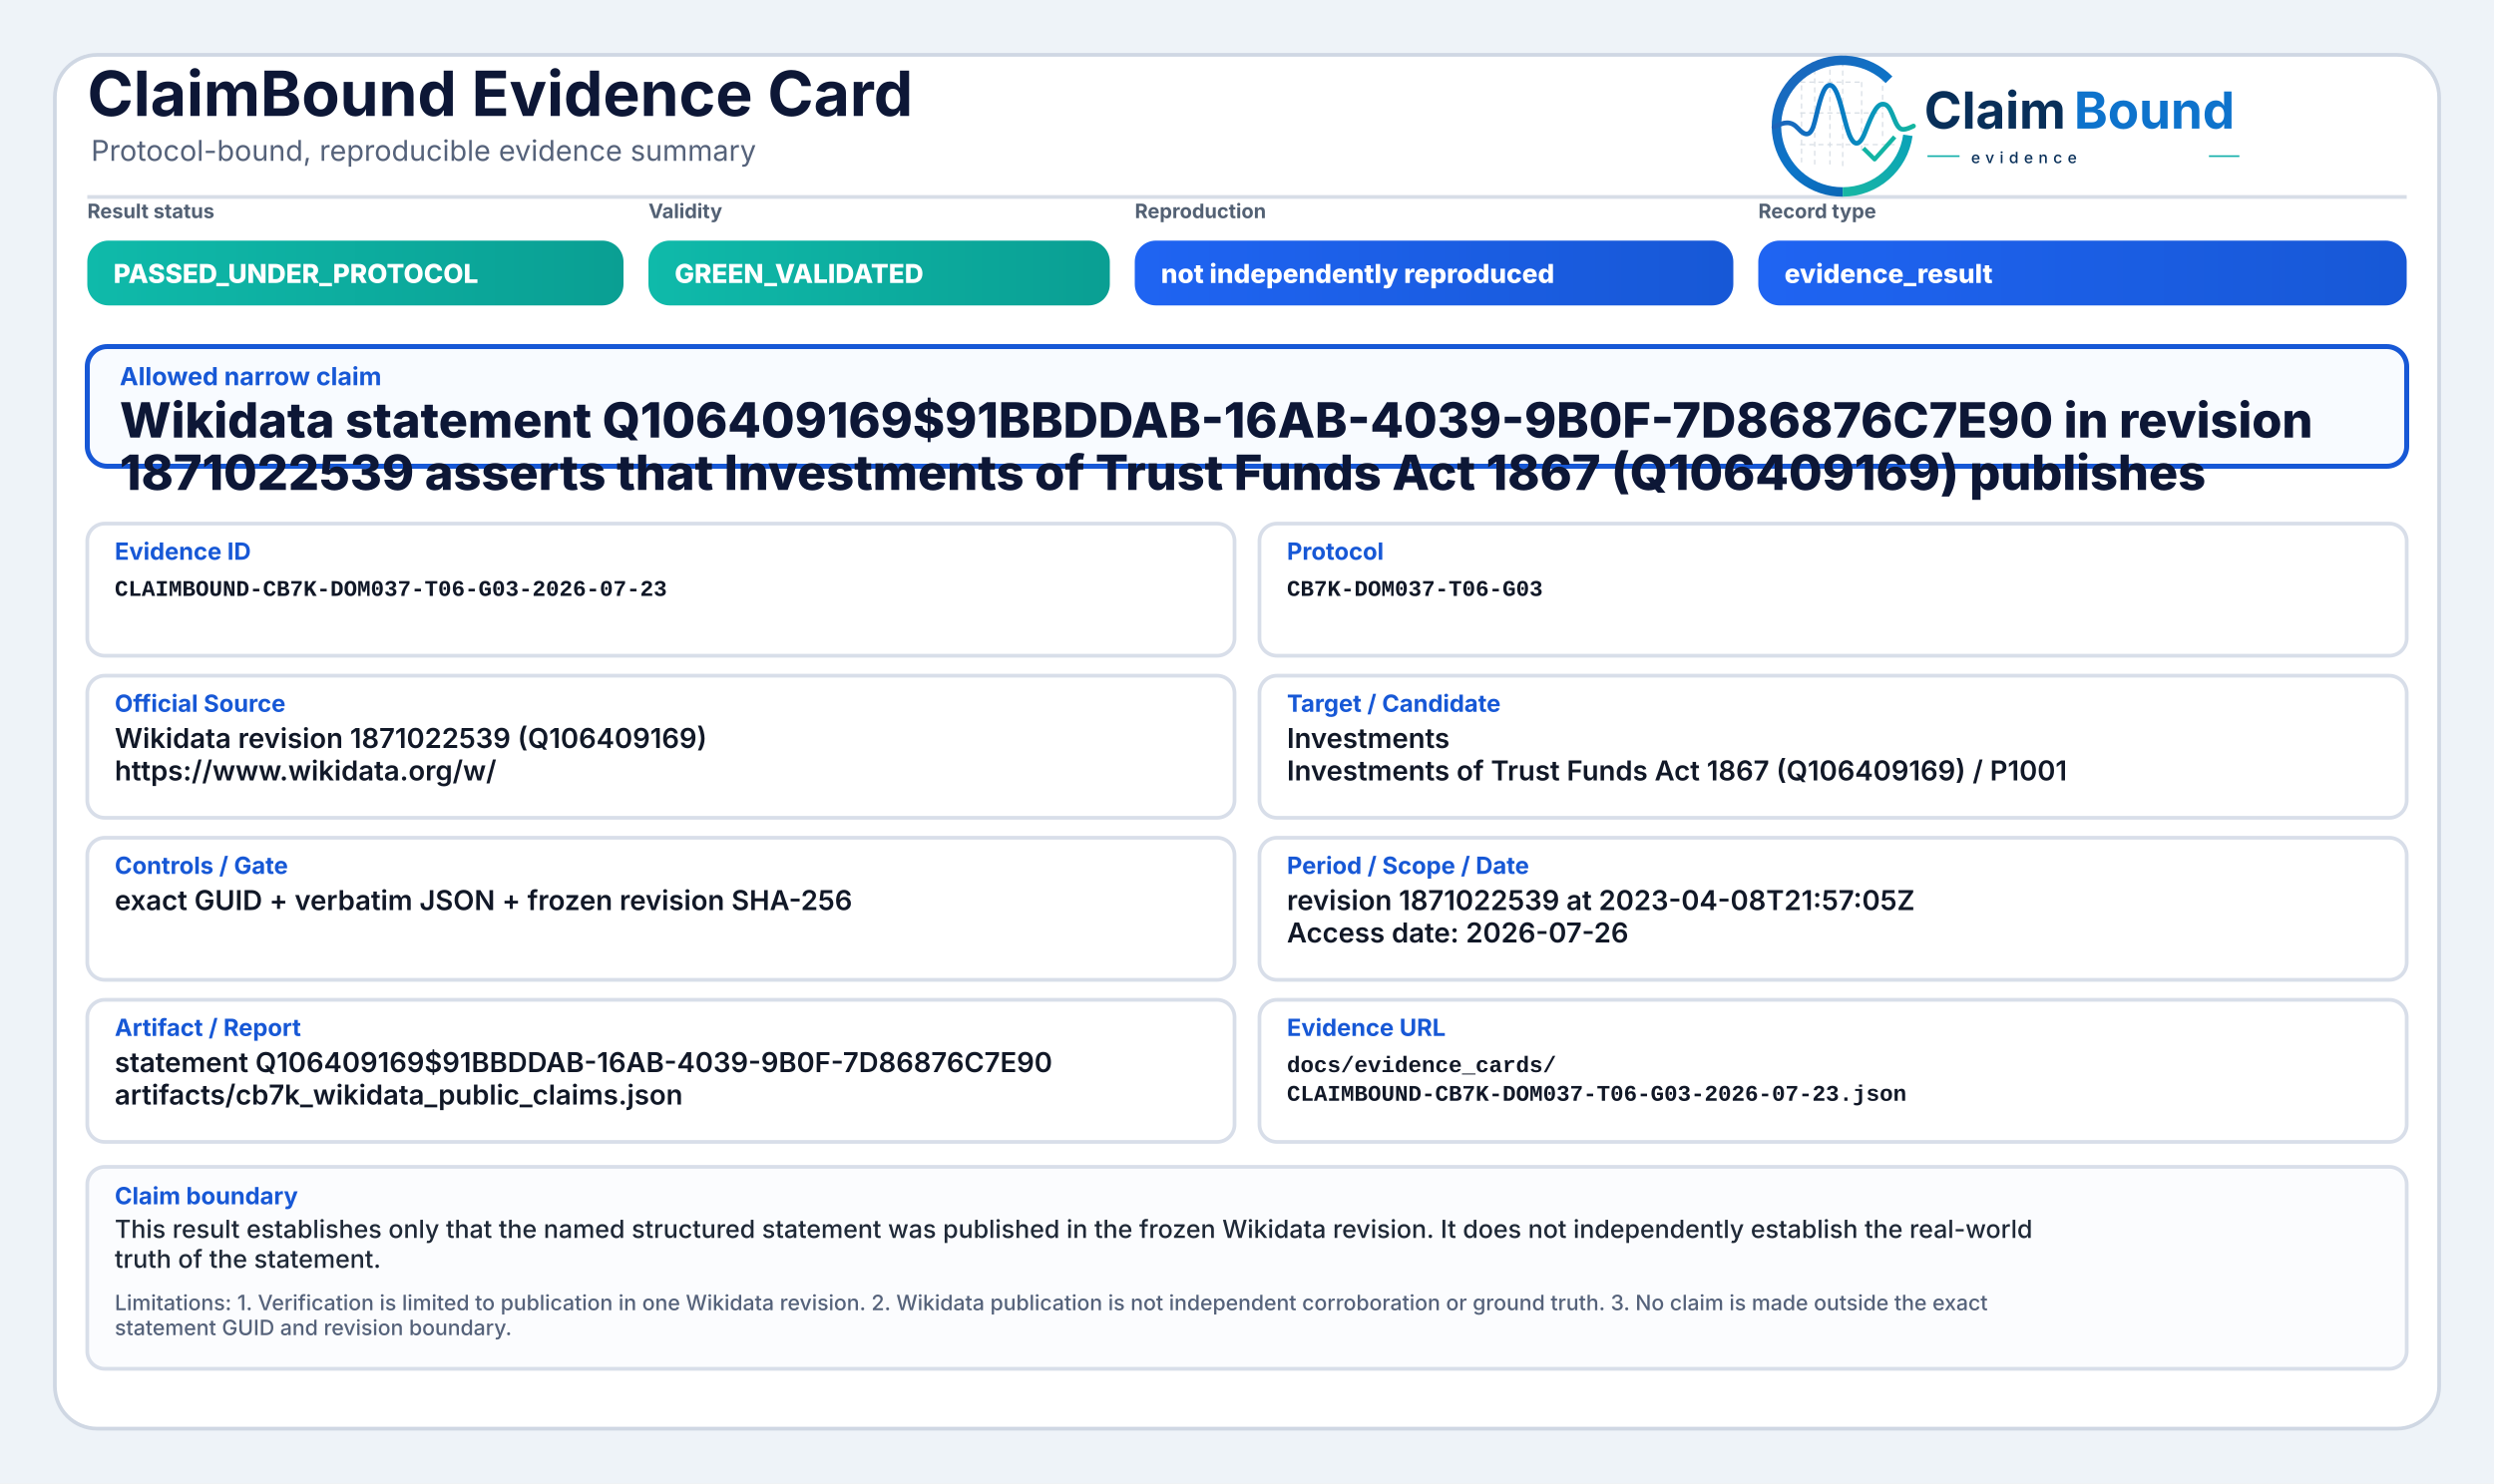
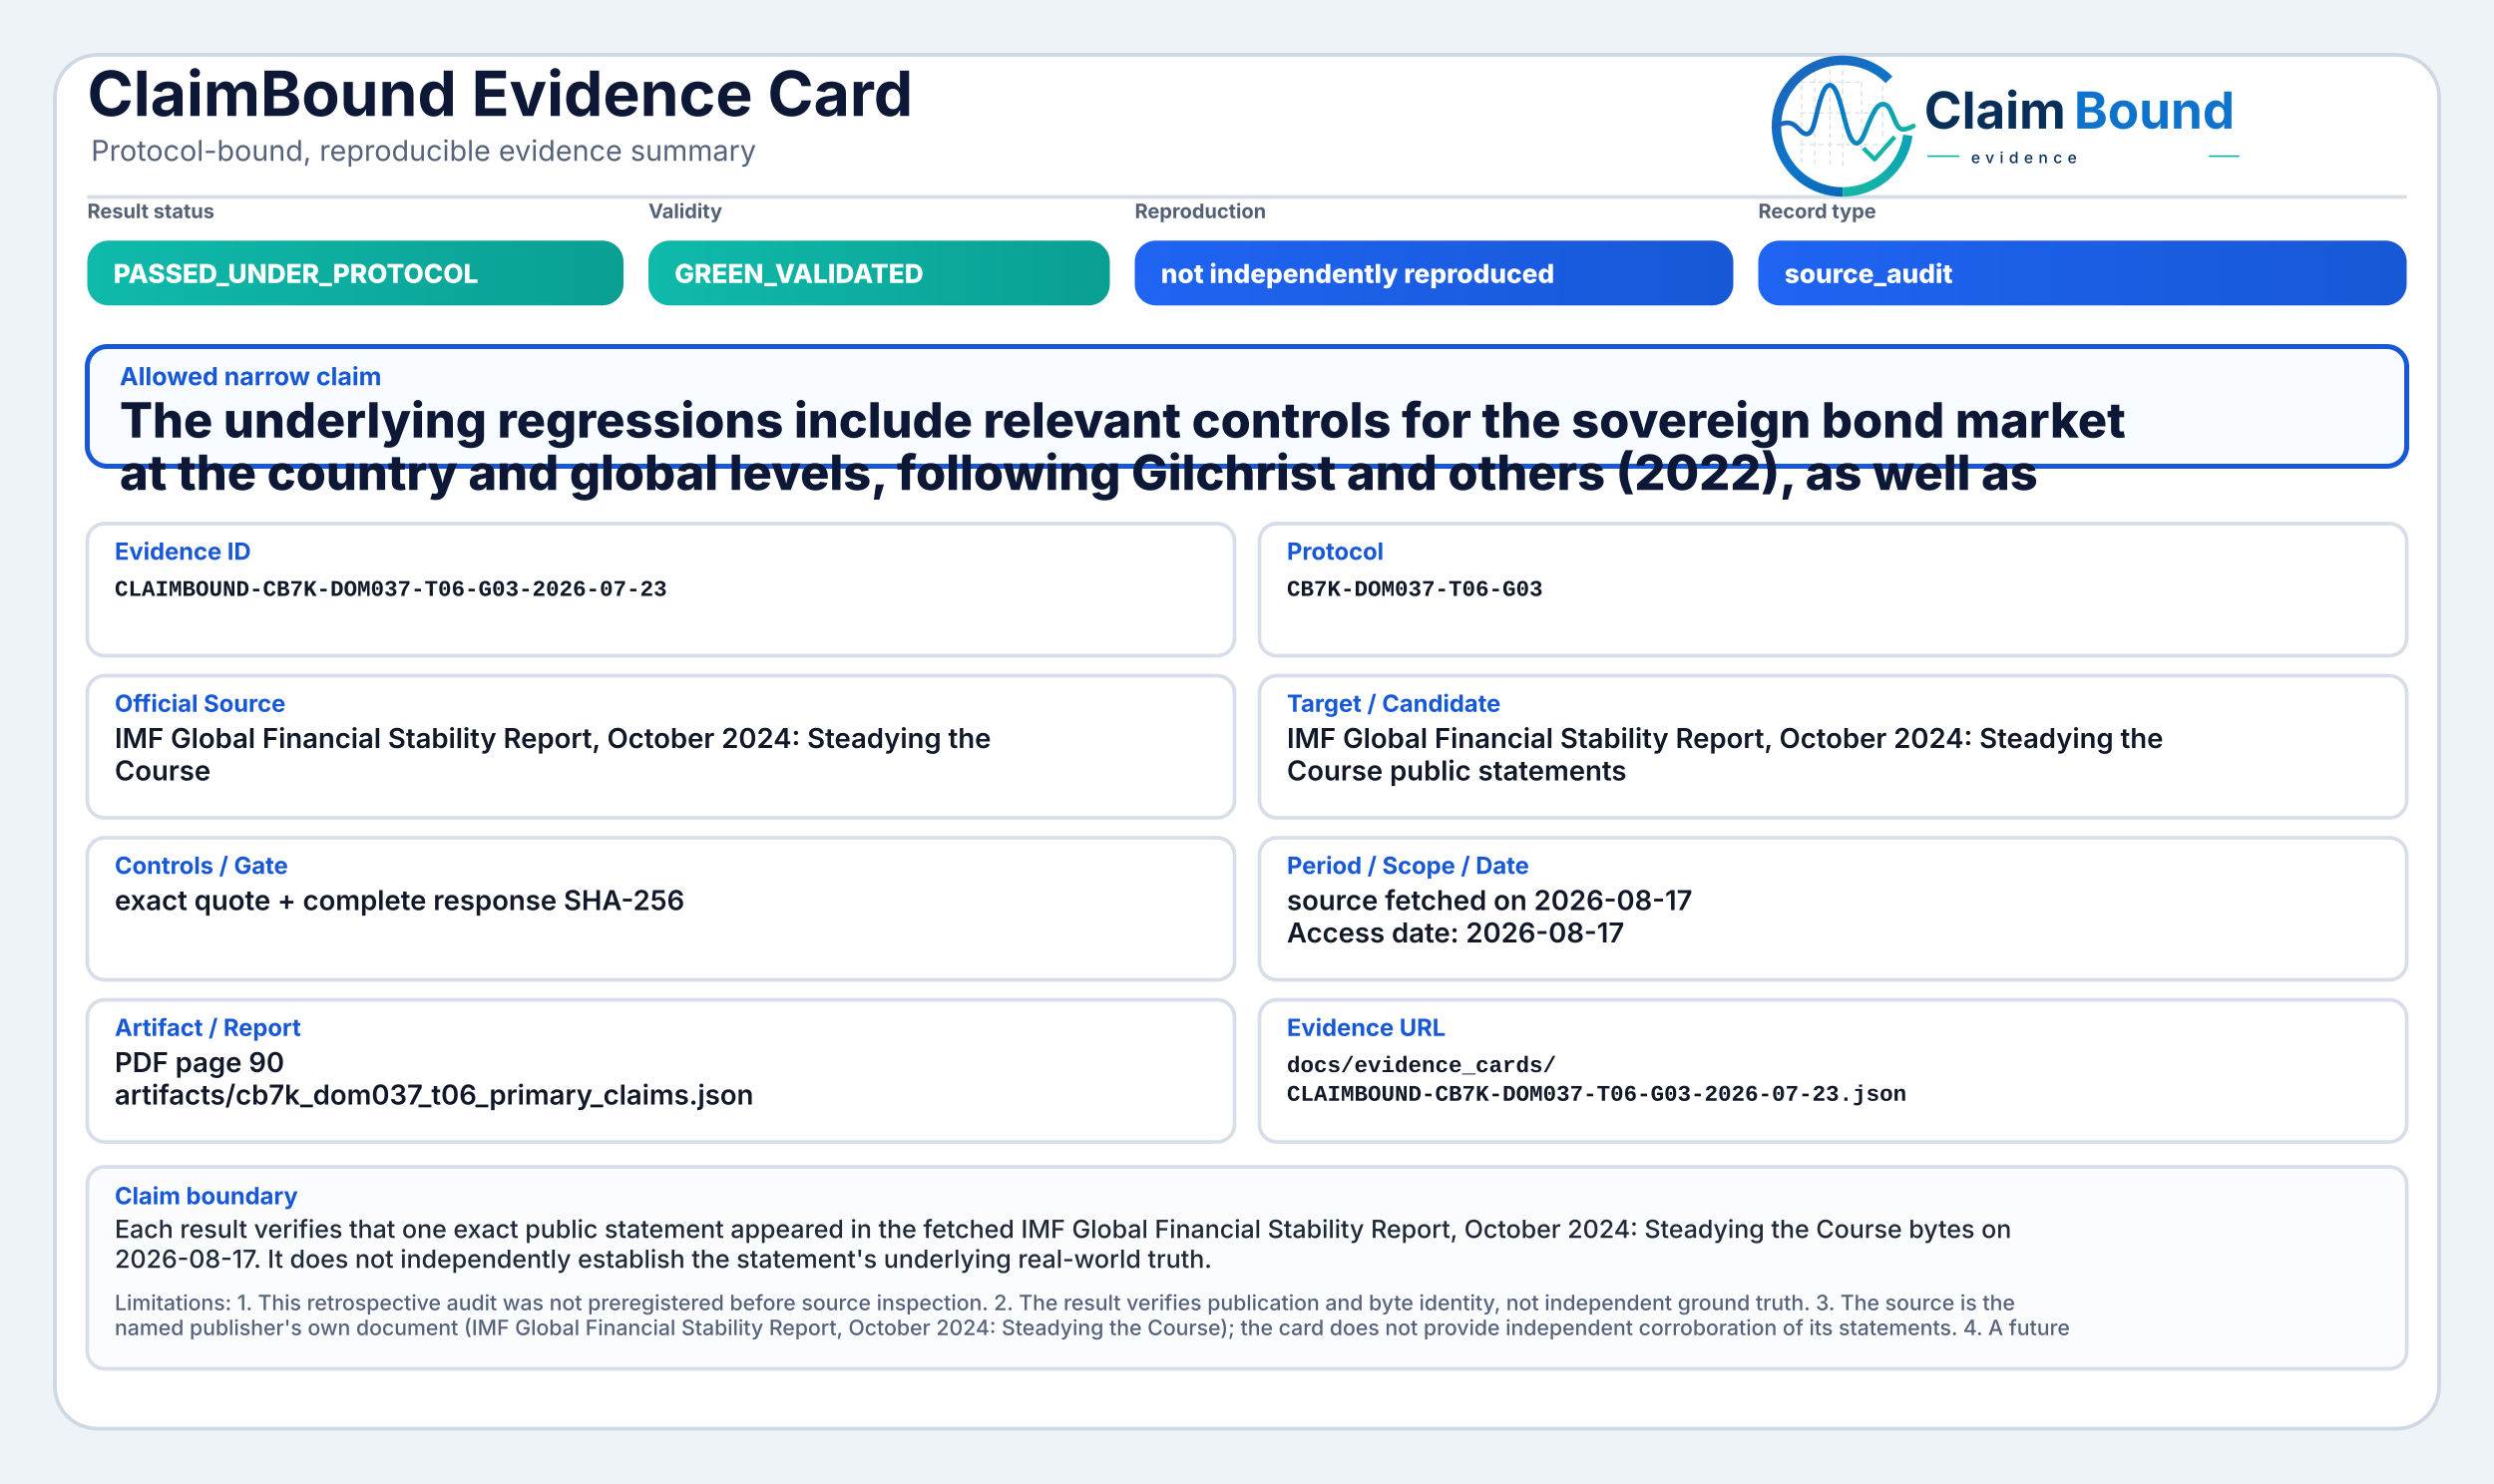
<svg xmlns="http://www.w3.org/2000/svg" width="2000" height="1190" viewBox="0 0 2000 1190" role="img" aria-label="ClaimBound Evidence Card">
  <defs>
    <linearGradient id="greenGrad" x1="0" y1="0" x2="1" y2="0">
      <stop offset="0%" stop-color="#0fbaaa" />
      <stop offset="100%" stop-color="#0a9f93" />
    </linearGradient>
    <linearGradient id="yellowGrad" x1="0" y1="0" x2="1" y2="0">
      <stop offset="0%" stop-color="#fbbf24" />
      <stop offset="100%" stop-color="#d97706" />
    </linearGradient>
    <linearGradient id="amberGrad" x1="0" y1="0" x2="1" y2="0">
      <stop offset="0%" stop-color="#f97316" />
      <stop offset="100%" stop-color="#c2410c" />
    </linearGradient>
    <linearGradient id="redGrad" x1="0" y1="0" x2="1" y2="0">
      <stop offset="0%" stop-color="#ef4444" />
      <stop offset="100%" stop-color="#b91c1c" />
    </linearGradient>
    <linearGradient id="grayGrad" x1="0" y1="0" x2="1" y2="0">
      <stop offset="0%" stop-color="#64748b" />
      <stop offset="100%" stop-color="#475569" />
    </linearGradient>
    <linearGradient id="blueGrad" x1="0" y1="0" x2="1" y2="0">
      <stop offset="0%" stop-color="#1f64f2" />
      <stop offset="100%" stop-color="#1758d6" />
    </linearGradient>
    <linearGradient id="logoRingBlue" x1="73" y1="453" x2="348" y2="793" gradientUnits="userSpaceOnUse">
      <stop offset="0" stop-color="#1E64BA" />
      <stop offset="0.55" stop-color="#0C75C8" />
      <stop offset="1" stop-color="#0A5FAB" />
    </linearGradient>
    <linearGradient id="logoRingTeal" x1="221" y1="792" x2="403" y2="594" gradientUnits="userSpaceOnUse">
      <stop offset="0" stop-color="#18B7A3" />
      <stop offset="1" stop-color="#089EBC" />
    </linearGradient>
    <linearGradient id="logoSignalGradient" x1="61" y1="628" x2="404" y2="628" gradientUnits="userSpaceOnUse">
      <stop offset="0" stop-color="#1E64BA" />
      <stop offset="0.43" stop-color="#0877C4" />
      <stop offset="0.72" stop-color="#0A97BB" />
      <stop offset="1" stop-color="#14B69E" />
    </linearGradient>
  </defs>
  <rect x="0" y="0" width="2000" height="1190" fill="#eef3f8" />
  <rect x="44" y="44" width="1912" height="1102" rx="34" fill="#ffffff" stroke="#cfd7e3" stroke-width="3" />
  <path d="M70 158 H1930" stroke="#d7dde7" stroke-width="3" />
  <text x="70" y="93" font-family="Inter, Segoe UI, Arial, sans-serif" font-size="50" font-weight="750" fill="#0d1736">ClaimBound Evidence Card</text>
  <text x="73" y="129" font-family="Inter, Segoe UI, Arial, sans-serif" font-size="23" font-weight="400" fill="#55627a">Protocol-bound, reproducible evidence summary</text>
  <g aria-label="ClaimBound evidence logo" transform="translate(1415,52) scale(0.33) translate(-40,-478)">
    <g stroke-linecap="butt" stroke-linejoin="round">
      <g stroke="#CBD3DC" stroke-width="3.2" stroke-linecap="round" stroke-dasharray="10 12" opacity="0.72">
        <path d="M130 507V714" />
        <path d="M162 490V719" />
        <path d="M199 491V719" />
        <path d="M230 471V726" />
        <path d="M276 521V690" />
        <path d="M327 508V650" />
        <path d="M128 520H277" />
        <path d="M128 595H327" />
        <path d="M128 672H355" />
      </g>
      <path d="M342.6 514.3A160 160 0 1 0 230 787" fill="none" stroke="url(#logoRingBlue)" stroke-width="23" />
      <path d="M230 787A160 160 0 0 0 388.4 649.3" fill="none" stroke="url(#logoRingTeal)" stroke-width="23" />
      <path d="M63 629.5C87 616.4 104.3 613.6 121.2 632.2C140.7 653.8 153.4 651.6 162.1 616.2C173.8 568.5 182.5 527.5 198.9 527.5C217.5 527.5 228.4 590.6 240.3 630.8C253.4 675.4 268.6 682.8 284.6 641.5C303.5 592.9 315.2 567.6 333.7 574.7C352.6 582 355.7 635.1 376.6 634.9C386.2 634.8 394 630.4 402 626.8" fill="none" stroke="url(#logoSignalGradient)" stroke-width="11.5" stroke-linecap="round" />
      <path d="M284 684.5L307.5 707.7L353 657" fill="none" stroke="#12B4A4" stroke-width="10.5" stroke-linecap="square" />
    </g>
    <text x="428" y="633" font-family="Inter, Segoe UI, Arial, sans-serif" font-size="124" font-weight="750" fill="#082F59" text-rendering="geometricPrecision">Claim</text>
    <text x="792" y="633" font-family="Inter, Segoe UI, Arial, sans-serif" font-size="124" font-weight="750" fill="#0E73CC" text-rendering="geometricPrecision">Bound</text>
    <line x1="436" y1="700" x2="514" y2="700" stroke="#11AFA9" stroke-width="4" />
    <text x="542" y="717" font-family="Inter, Segoe UI, Arial, sans-serif" font-size="38" font-weight="500" letter-spacing="13" fill="#082F59">evidence</text>
    <line x1="1120" y1="700" x2="1194" y2="700" stroke="#11AFA9" stroke-width="4" />
  </g>
  <text x="70" y="175" font-family="Inter, Segoe UI, Arial, sans-serif" font-size="16" font-weight="650" fill="#536174">Result status</text>
  <rect x="70" y="193" width="430" height="52" rx="17" fill="url(#greenGrad)" />
  <text x="91" y="227" font-family="Inter, Segoe UI, Arial, sans-serif" font-size="21" font-weight="800" fill="#ffffff">PASSED_UNDER_PROTOCOL</text>
  <text x="520" y="175" font-family="Inter, Segoe UI, Arial, sans-serif" font-size="16" font-weight="650" fill="#536174">Validity</text>
  <rect x="520" y="193" width="370" height="52" rx="17" fill="url(#greenGrad)" />
  <text x="541" y="227" font-family="Inter, Segoe UI, Arial, sans-serif" font-size="21" font-weight="800" fill="#ffffff">GREEN_VALIDATED</text>
  <text x="910" y="175" font-family="Inter, Segoe UI, Arial, sans-serif" font-size="16" font-weight="650" fill="#536174">Reproduction</text>
  <rect x="910" y="193" width="480" height="52" rx="17" fill="url(#blueGrad)" />
  <text x="931" y="227" font-family="Inter, Segoe UI, Arial, sans-serif" font-size="21" font-weight="800" fill="#ffffff">not independently reproduced</text>
  <text x="1410" y="175" font-family="Inter, Segoe UI, Arial, sans-serif" font-size="16" font-weight="650" fill="#536174">Record type</text>
  <rect x="1410" y="193" width="520" height="52" rx="17" fill="url(#blueGrad)" />
-   <text x="1431" y="227" font-family="Inter, Segoe UI, Arial, sans-serif" font-size="21" font-weight="800" fill="#ffffff">evidence_result</text>
+   <text x="1431" y="227" font-family="Inter, Segoe UI, Arial, sans-serif" font-size="21" font-weight="800" fill="#ffffff">source_audit</text>
  <rect x="70" y="278" width="1860" height="96" rx="16" fill="#f8fbff" stroke="#1758d6" stroke-width="4" />
  <text x="96" y="309" font-family="Inter, Segoe UI, Arial, sans-serif" font-size="20" font-weight="750" fill="#1758d6">Allowed narrow claim</text>
-   <text x="96" y="351" font-family="Inter, Segoe UI, Arial, sans-serif" font-size="39" font-weight="800" fill="#0d1736">Wikidata statement Q106409169$91BBDDAB-16AB-4039-9B0F-7D86876C7E90 in revision</text>
-   <text x="96" y="393" font-family="Inter, Segoe UI, Arial, sans-serif" font-size="39" font-weight="800" fill="#0d1736">1871022539 asserts that Investments of Trust Funds Act 1867 (Q106409169) publishes</text>
+   <text x="96" y="351" font-family="Inter, Segoe UI, Arial, sans-serif" font-size="39" font-weight="800" fill="#0d1736">The underlying regressions include relevant controls for the sovereign bond market</text>
+   <text x="96" y="393" font-family="Inter, Segoe UI, Arial, sans-serif" font-size="39" font-weight="800" fill="#0d1736">at the country and global levels, following Gilchrist and others (2022), as well as</text>
  <rect x="70" y="420" width="920" height="106" rx="14" fill="#ffffff" stroke="#d8dee9" stroke-width="3" />
  <text x="92" y="449" font-family="Inter, Segoe UI, Arial, sans-serif" font-size="19" font-weight="750" fill="#1758d6">Evidence ID</text>
  <text x="92" y="478" font-family="SFMono-Regular, Consolas, Liberation Mono, monospace" font-size="18" font-weight="600" fill="#111827">CLAIMBOUND-CB7K-DOM037-T06-G03-2026-07-23</text>
  <rect x="1010" y="420" width="920" height="106" rx="14" fill="#ffffff" stroke="#d8dee9" stroke-width="3" />
  <text x="1032" y="449" font-family="Inter, Segoe UI, Arial, sans-serif" font-size="19" font-weight="750" fill="#1758d6">Protocol</text>
  <text x="1032" y="478" font-family="SFMono-Regular, Consolas, Liberation Mono, monospace" font-size="18" font-weight="600" fill="#111827">CB7K-DOM037-T06-G03</text>
  <rect x="70" y="542" width="920" height="114" rx="14" fill="#ffffff" stroke="#d8dee9" stroke-width="3" />
  <text x="92" y="571" font-family="Inter, Segoe UI, Arial, sans-serif" font-size="19" font-weight="750" fill="#1758d6">Official Source</text>
-   <text x="92" y="600" font-family="Inter, Segoe UI, Arial, sans-serif" font-size="22" font-weight="600" fill="#111827">Wikidata revision 1871022539 (Q106409169)</text>
-   <text x="92" y="626" font-family="Inter, Segoe UI, Arial, sans-serif" font-size="22" font-weight="600" fill="#111827">https://www.wikidata.org/w/</text>
+   <text x="92" y="600" font-family="Inter, Segoe UI, Arial, sans-serif" font-size="22" font-weight="600" fill="#111827">IMF Global Financial Stability Report, October 2024: Steadying the</text>
+   <text x="92" y="626" font-family="Inter, Segoe UI, Arial, sans-serif" font-size="22" font-weight="600" fill="#111827">Course</text>
  <rect x="1010" y="542" width="920" height="114" rx="14" fill="#ffffff" stroke="#d8dee9" stroke-width="3" />
  <text x="1032" y="571" font-family="Inter, Segoe UI, Arial, sans-serif" font-size="19" font-weight="750" fill="#1758d6">Target / Candidate</text>
-   <text x="1032" y="600" font-family="Inter, Segoe UI, Arial, sans-serif" font-size="22" font-weight="600" fill="#111827">Investments</text>
-   <text x="1032" y="626" font-family="Inter, Segoe UI, Arial, sans-serif" font-size="22" font-weight="600" fill="#111827">Investments of Trust Funds Act 1867 (Q106409169) / P1001</text>
+   <text x="1032" y="600" font-family="Inter, Segoe UI, Arial, sans-serif" font-size="22" font-weight="600" fill="#111827">IMF Global Financial Stability Report, October 2024: Steadying the</text>
+   <text x="1032" y="626" font-family="Inter, Segoe UI, Arial, sans-serif" font-size="22" font-weight="600" fill="#111827">Course public statements</text>
  <rect x="70" y="672" width="920" height="114" rx="14" fill="#ffffff" stroke="#d8dee9" stroke-width="3" />
  <text x="92" y="701" font-family="Inter, Segoe UI, Arial, sans-serif" font-size="19" font-weight="750" fill="#1758d6">Controls / Gate</text>
-   <text x="92" y="730" font-family="Inter, Segoe UI, Arial, sans-serif" font-size="22" font-weight="600" fill="#111827">exact GUID + verbatim JSON + frozen revision SHA-256</text>
+   <text x="92" y="730" font-family="Inter, Segoe UI, Arial, sans-serif" font-size="22" font-weight="600" fill="#111827">exact quote + complete response SHA-256</text>
  <rect x="1010" y="672" width="920" height="114" rx="14" fill="#ffffff" stroke="#d8dee9" stroke-width="3" />
  <text x="1032" y="701" font-family="Inter, Segoe UI, Arial, sans-serif" font-size="19" font-weight="750" fill="#1758d6">Period / Scope / Date</text>
-   <text x="1032" y="730" font-family="Inter, Segoe UI, Arial, sans-serif" font-size="22" font-weight="600" fill="#111827">revision 1871022539 at 2023-04-08T21:57:05Z</text>
-   <text x="1032" y="756" font-family="Inter, Segoe UI, Arial, sans-serif" font-size="22" font-weight="600" fill="#111827">Access date: 2026-07-26</text>
+   <text x="1032" y="730" font-family="Inter, Segoe UI, Arial, sans-serif" font-size="22" font-weight="600" fill="#111827">source fetched on 2026-08-17</text>
+   <text x="1032" y="756" font-family="Inter, Segoe UI, Arial, sans-serif" font-size="22" font-weight="600" fill="#111827">Access date: 2026-08-17</text>
  <rect x="70" y="802" width="920" height="114" rx="14" fill="#ffffff" stroke="#d8dee9" stroke-width="3" />
  <text x="92" y="831" font-family="Inter, Segoe UI, Arial, sans-serif" font-size="19" font-weight="750" fill="#1758d6">Artifact / Report</text>
-   <text x="92" y="860" font-family="Inter, Segoe UI, Arial, sans-serif" font-size="22" font-weight="600" fill="#111827">statement Q106409169$91BBDDAB-16AB-4039-9B0F-7D86876C7E90</text>
-   <text x="92" y="886" font-family="Inter, Segoe UI, Arial, sans-serif" font-size="22" font-weight="600" fill="#111827">artifacts/cb7k_wikidata_public_claims.json</text>
+   <text x="92" y="860" font-family="Inter, Segoe UI, Arial, sans-serif" font-size="22" font-weight="600" fill="#111827">PDF page 90</text>
+   <text x="92" y="886" font-family="Inter, Segoe UI, Arial, sans-serif" font-size="22" font-weight="600" fill="#111827">artifacts/cb7k_dom037_t06_primary_claims.json</text>
  <rect x="1010" y="802" width="920" height="114" rx="14" fill="#ffffff" stroke="#d8dee9" stroke-width="3" />
  <text x="1032" y="831" font-family="Inter, Segoe UI, Arial, sans-serif" font-size="19" font-weight="750" fill="#1758d6">Evidence URL</text>
  <text x="1032" y="860" font-family="SFMono-Regular, Consolas, Liberation Mono, monospace" font-size="18" font-weight="600" fill="#111827">docs/evidence_cards/</text>
  <text x="1032" y="883" font-family="SFMono-Regular, Consolas, Liberation Mono, monospace" font-size="18" font-weight="600" fill="#111827">CLAIMBOUND-CB7K-DOM037-T06-G03-2026-07-23.json</text>
  <rect x="70" y="936" width="1860" height="162" rx="14" fill="#fbfcfe" stroke="#d8dee9" stroke-width="3" />
  <text x="92" y="966" font-family="Inter, Segoe UI, Arial, sans-serif" font-size="19" font-weight="750" fill="#1758d6">Claim boundary</text>
-   <text x="92" y="993" font-family="Inter, Segoe UI, Arial, sans-serif" font-size="20" font-weight="500" fill="#1f2937">This result establishes only that the named structured statement was published in the frozen Wikidata revision. It does not independently establish the real-world</text>
-   <text x="92" y="1017" font-family="Inter, Segoe UI, Arial, sans-serif" font-size="20" font-weight="500" fill="#1f2937">truth of the statement.</text>
-   <text x="92" y="1051" font-family="Inter, Segoe UI, Arial, sans-serif" font-size="17" font-weight="500" fill="#55627a">Limitations: 1. Verification is limited to publication in one Wikidata revision. 2. Wikidata publication is not independent corroboration or ground truth. 3. No claim is made outside the exact</text>
-   <text x="92" y="1071" font-family="Inter, Segoe UI, Arial, sans-serif" font-size="17" font-weight="500" fill="#55627a">statement GUID and revision boundary.</text>
+   <text x="92" y="993" font-family="Inter, Segoe UI, Arial, sans-serif" font-size="20" font-weight="500" fill="#1f2937">Each result verifies that one exact public statement appeared in the fetched IMF Global Financial Stability Report, October 2024: Steadying the Course bytes on</text>
+   <text x="92" y="1017" font-family="Inter, Segoe UI, Arial, sans-serif" font-size="20" font-weight="500" fill="#1f2937">2026-08-17. It does not independently establish the statement's underlying real-world truth.</text>
+   <text x="92" y="1051" font-family="Inter, Segoe UI, Arial, sans-serif" font-size="17" font-weight="500" fill="#55627a">Limitations: 1. This retrospective audit was not preregistered before source inspection. 2. The result verifies publication and byte identity, not independent ground truth. 3. The source is the</text>
+   <text x="92" y="1071" font-family="Inter, Segoe UI, Arial, sans-serif" font-size="17" font-weight="500" fill="#55627a">named publisher's own document (IMF Global Financial Stability Report, October 2024: Steadying the Course); the card does not provide independent corroboration of its statements. 4. A future</text>
</svg>
